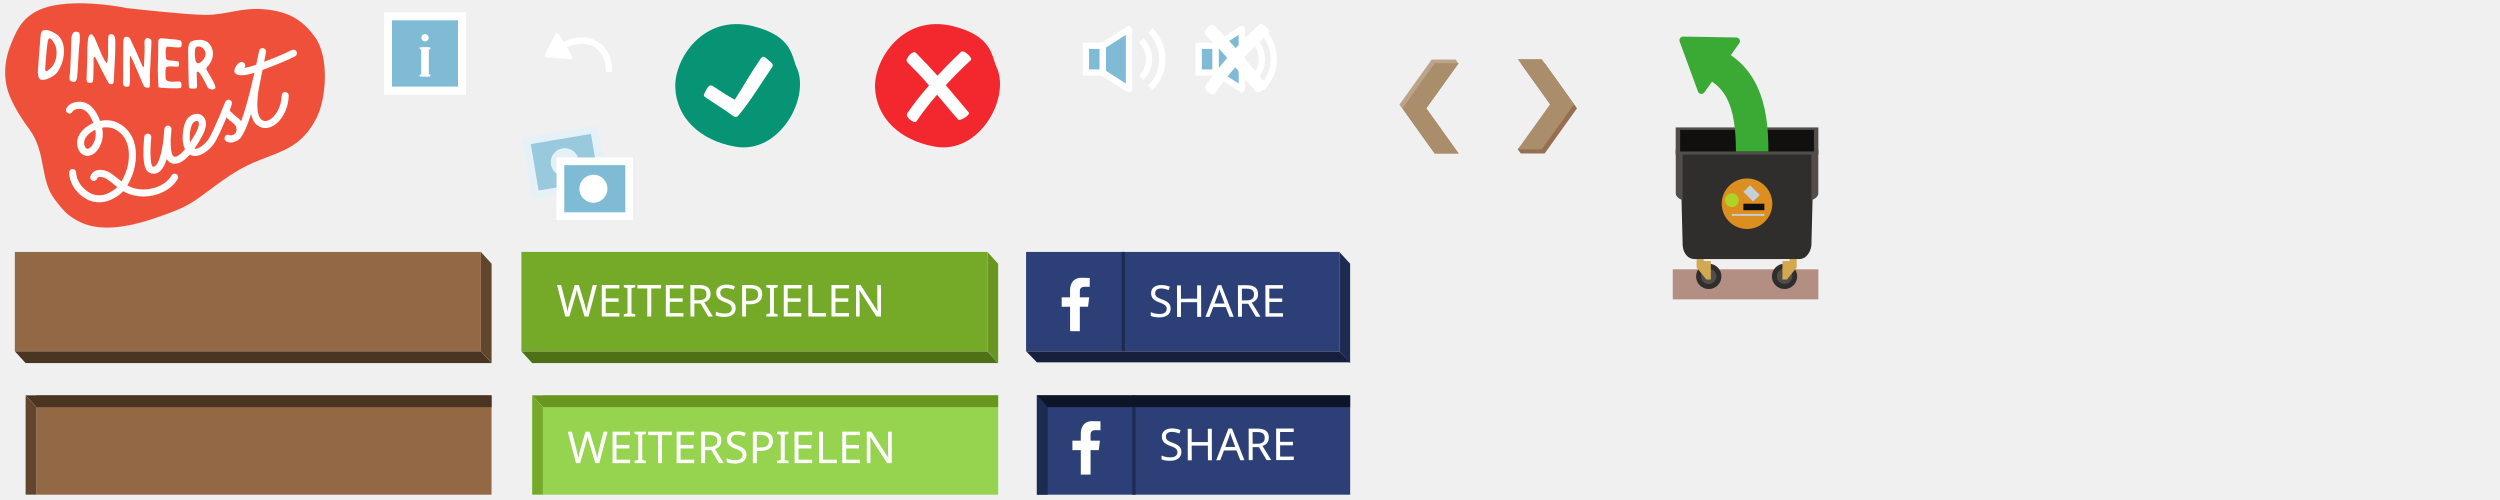
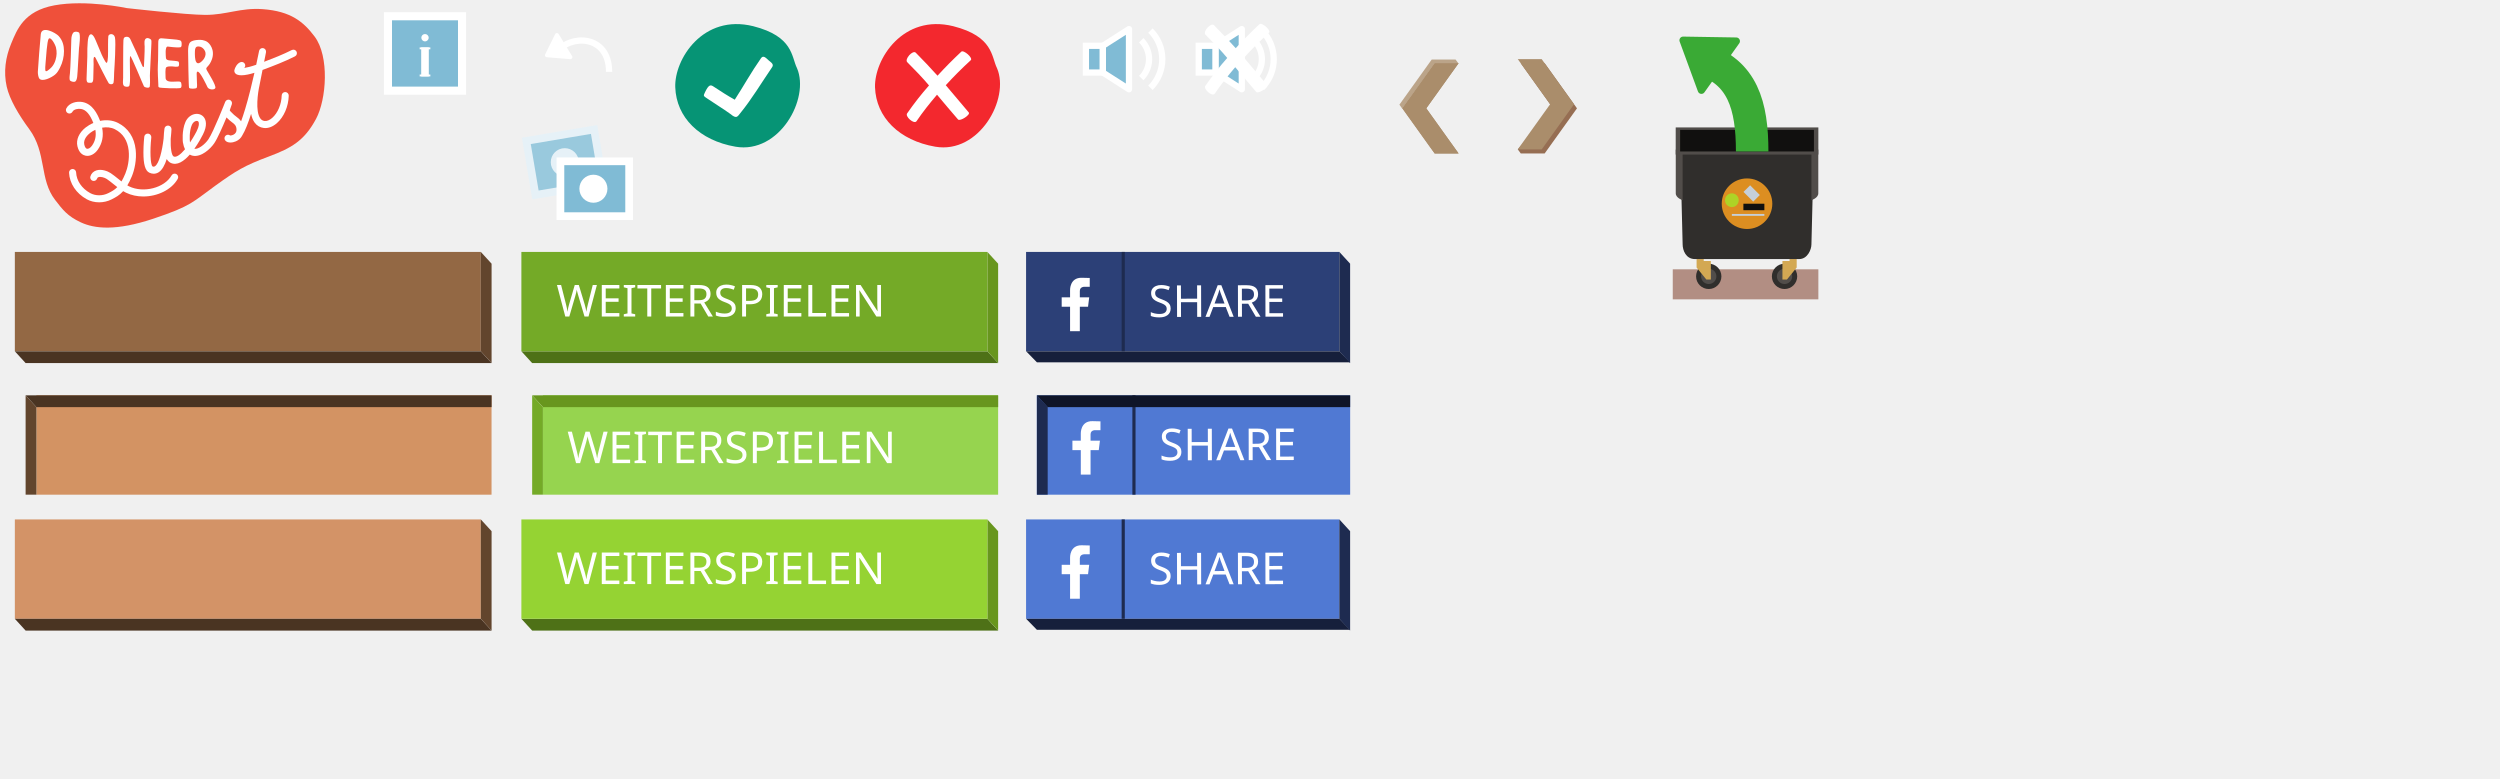
- <svg xmlns="http://www.w3.org/2000/svg" version="1.1" id="Layer_1" x="0px" y="0px" width="1000px" height="200px" viewBox="0 0 1000 200" enable-background="new 0 0 1000 200" xml:space="preserve">
+ <svg xmlns="http://www.w3.org/2000/svg" version="1.1" id="Layer_1" x="0px" y="0px" width="1000px" height="311.5px" viewBox="0 0 1000 311.5" enable-background="new 0 0 1000 311.5" xml:space="preserve">
  <g id="Ebene_1">
    <g id="Layer_3" display="none">
	</g>
    <g>
      <g>
        <path fill="#069475" d="M318.807,27.282c-2.3-4.6-1.396-12.7-17.5-16.8c-20.101-5-31.601,13.2-31.2,24.4     c0.4,12.1,9.7,21.3,24.104,23.8C311.706,61.682,324.007,39.482,318.807,27.282z" />
      </g>
      <path fill="#FFFFFF" d="M307.507,24.182c-1.2-1.1-2.2-2.2-3.104-0.9c-4,5.7-7,11.2-10.5,16.6c-2.896-1.6-5.5-3.3-8.396-5.2    c-1.301-0.9-2-0.9-3.5,2.2c-0.801,1.6-0.604,1.5,1,2.6c2.6,1.8,6.396,4.1,9,6c0.6,0.5,1.6,1.3,2.3,1.3c0.8,0,1.2-0.8,1.8-1.5    c4.7-5.8,8.3-11.9,12.604-18.2C309.706,25.782,308.706,25.182,307.507,24.182z" />
    </g>
    <g>
      <g>
        <path fill="#F3282E" d="M398.807,27.282c-2.3-4.6-1.4-12.7-17.5-16.8c-20.101-5-31.601,13.2-31.3,24.4     c0.396,12.1,9.699,21.3,24.1,23.8C391.706,61.682,404.007,39.482,398.807,27.282z" />
      </g>
-       <path fill="#FFFFFF" d="M366.607,48.482c2.5-3.7,5.3-7.2,8.2-10.6c2.5,3,5.8,6.9,8.399,9.9c0.801,0.9,5.101-1.9,4.301-2.8    c-2.801-3.3-6.4-7.6-9.2-10.9c3.2-3.5,6.5-6.8,10-10c1-0.9-2.9-4.3-3.8-3.4c-3.301,3.1-6.5,6.3-9.5,9.6    c-2.5-2.8-6.104-6.6-8.7-9.2c-1.2-1.2-4.601,2.6-3.4,3.8c2.7,2.7,6.304,6.4,8.7,9.3c-3.1,3.5-6,7.2-8.7,11.1    C361.807,46.482,365.607,49.882,366.607,48.482z" />
+       <path fill="#FFFFFF" d="M366.607,48.482c2.5-3.7,5.3-7.2,8.2-10.6c2.5,3,5.8,6.9,8.399,9.9c0.801,0.9,5.101-1.9,4.301-2.8    c-2.801-3.3-6.4-7.6-9.2-10.9c3.2-3.5,6.5-6.8,10-10c1-0.9-2.9-4.3-3.8-3.4c-3.301,3.1-6.5,6.3-9.5,9.6    c-2.5-2.8-6.104-6.6-8.7-9.2c-1.2-1.2-4.601,2.6-3.4,3.8c2.7,2.7,6.305,6.4,8.7,9.3c-3.1,3.5-6,7.2-8.7,11.1    C361.807,46.482,365.607,49.882,366.607,48.482z" />
    </g>
  </g>
  <g>
    <g>
      <g>
        <rect x="155.18" y="6.501" fill="#80BBD5" width="29.64" height="29.762" />
        <path fill="#FFFFFF" d="M183.2,8.12v26.523h-26.4V8.12H183.2 M186.439,4.882h-32.878v33h32.878V4.882L186.439,4.882z" />
      </g>
    </g>
    <rect x="168.476" y="18.964" fill="#FFFFFF" width="3.046" height="11.605" />
    <rect x="167.864" y="18.962" fill="#FFFFFF" width="4.277" height="0.761" />
    <rect x="167.864" y="29.807" fill="#FFFFFF" width="4.277" height="0.761" />
    <circle fill="#FFFFFF" cx="170" cy="15.082" r="1.469" />
  </g>
  <g>
    <path fill="none" stroke="#FFFFFF" stroke-width="2.5" d="M222.445,21.162c5.313-7.537,21.191-7.537,21.191,7.581" />
    <polygon fill="#FFFFFF" stroke="#FFFFFF" stroke-width="1.601" stroke-linejoin="round" points="228.157,22.865 218.779,22.093    222.775,14.021  " />
  </g>
  <g>
    <g>
      <g>
-         <rect x="212.162" y="53.912" transform="matrix(-0.9861 0.1664 -0.1664 -0.9861 459.4667 91.2652)" fill="#99C9DD" width="27.498" height="21.935" />
-         <path fill="#E6F1F7" d="M236.376,53.554l3.139,18.585l-24.071,4.064l-3.137-18.588L236.376,53.554 M238.903,50l-30.146,5.088     l4.163,24.669l30.148-5.092L238.903,50L238.903,50z" />
+         <rect x="212.15" y="53.911" transform="matrix(0.9861 -0.1664 0.1664 0.9861 -7.6464 38.4935)" fill="#99C9DD" width="27.499" height="21.936" />
+         <path fill="#E6F1F7" d="M236.376,53.554l3.139,18.585l-24.071,4.064l-3.137-18.588L236.376,53.554 M238.903,50l-30.146,5.088     l4.163,24.669l30.147-5.092L238.903,50L238.903,50z" />
      </g>
    </g>
    <circle fill="#E6F1F7" cx="225.911" cy="64.878" r="5.609" />
    <g>
      <g>
-         <rect x="224.164" y="64.525" fill="#80BBD5" width="27.489" height="21.933" />
-         <path fill="#FFFFFF" d="M250.115,66.067v18.85h-24.406v-18.85H250.115 M253.199,62.983h-30.577V88h30.577V62.983L253.199,62.983z     " />
+         <rect x="224.164" y="64.525" fill="#80BBD5" width="27.488" height="21.933" />
+         <path fill="#FFFFFF" d="M250.115,66.067v18.85h-24.405v-18.85H250.115 M253.199,62.983h-30.577V88h30.577V62.983L253.199,62.983z     " />
      </g>
    </g>
    <circle fill="#FFFFFF" cx="237.364" cy="75.492" r="5.611" />
  </g>
  <g>
    <g>
      <rect x="479.502" y="18.318" fill="#80BBD5" stroke="#FFFFFF" stroke-width="2.5" width="6.771" height="10.704" />
      <polygon fill="#80BBD5" stroke="#FFFFFF" stroke-width="2.5" stroke-linejoin="round" points="496.722,35.707 486.278,29.022     486.278,18.318 496.722,11.634   " />
    </g>
-     <path fill="none" stroke="#FFFFFF" stroke-width="2.501" d="M504.754,12.227c6.322,6.32,6.322,16.566,0,22.888" />
-     <path fill="none" stroke="#FFFFFF" stroke-width="2.5" d="M501.621,16.111c4.177,4.175,4.177,10.943,0,15.118" />
-   </g>
-   <g>
-     <g>
-       <g>
-         <path fill="#EF503A" d="M125.858,14.634c-4.457-5.932-9.543-10.158-20.821-10.975c-8.798-0.635-14.409,2.313-22.899,2.299     C74.45,5.943,50.684,3.231,50.684,3.231S34.47-0.224,21.736,2.141C9.52,4.414,6.807,11.839,4.483,17.406     C2.2,22.888,1.367,28.756,2.68,34.643c1.146,5.119,4.883,11.414,8.973,16.945c7.093,9.584,4.027,20.163,10.402,28.397     c3.006,3.884,4.902,6.448,10.229,8.938c5.511,2.572,14.052,3.559,29.05-1.445c15.461-5.156,15.766-6.729,24.787-13.199     c8.37-6.008,11.461-7.964,21.607-11.756c8.895-3.323,14.041-6.297,18.681-14.953C130.639,39.67,131.787,22.523,125.858,14.634z" />
-       </g>
-     </g>
-     <g>
-       <g>
-         <path fill="#FFFFFF" d="M70.559,69.629c-0.678-0.383-1.539-0.146-1.924,0.531c-2.848,5.023-11.277,7.184-17.021,4.369     c-0.229-0.113-0.453-0.238-0.68-0.363c0.604-1.004,1.207-2.203,1.814-3.665c1.034-2.489,1.979-6.593,1.521-10.649     c-0.552-4.906-2.979-8.594-7.021-10.666c-2.295-1.174-4.852-1.313-7.209-0.834c-1.125-2.916-3.084-6.844-7.107-7.549     c-2.329-0.401-5.279,0.35-6.416,2.565c-0.354,0.692-0.082,1.544,0.611,1.9c0.69,0.354,1.545,0.08,1.896-0.614     c0.473-0.914,2.148-1.288,3.419-1.069c1.965,0.341,3.521,2.124,4.896,5.606c-1.137,0.48-2.17,1.091-3.029,1.762     c-2.701,2.107-3.951,4.931-3.342,7.548c0.662,2.858,2.344,3.595,3.289,3.781c1.713,0.337,3.572-0.585,4.854-2.4     c1.822-2.579,2.402-5.533,1.738-8.81c1.738-0.304,3.549-0.171,5.111,0.628c3.203,1.64,5.055,4.489,5.502,8.468     c0.395,3.52-0.422,7.086-1.322,9.25c-0.531,1.275-1.039,2.309-1.541,3.16c-0.475-0.365-0.947-0.743-1.43-1.131     c-0.924-0.742-1.879-1.51-2.896-2.196c-1.197-0.812-3.732-1.765-5.791-1.068c-1.135,0.386-1.938,1.194-2.318,2.345     c-0.248,0.739,0.148,1.54,0.891,1.788c0.738,0.245,1.539-0.151,1.787-0.892c0.102-0.306,0.261-0.471,0.551-0.568     c0.871-0.295,2.439,0.15,3.303,0.734c0.917,0.619,1.787,1.318,2.705,2.057c0.498,0.402,1.002,0.805,1.521,1.202     c-1.106,1.137-2.248,1.72-3.578,2.397c-2.297,1.166-5.16,1.158-7.291-0.021c-3.363-1.859-5.459-4.955-5.607-8.279     c-0.03-0.778-0.709-1.391-1.473-1.347c-0.777,0.035-1.381,0.694-1.348,1.472c0.189,4.313,2.834,8.287,7.061,10.627     c1.486,0.82,3.221,1.232,4.979,1.232c1.705,0,3.429-0.389,4.962-1.168c1.584-0.805,3.114-1.588,4.646-3.303     c0.357,0.213,0.724,0.418,1.104,0.604c2.129,1.045,4.525,1.531,6.939,1.531c5.605,0,11.279-2.633,13.777-7.041     C71.475,70.875,71.239,70.014,70.559,69.629z M36.809,58.252c-0.705,0.999-1.538,1.352-2.006,1.26     c-0.469-0.092-0.861-0.691-1.084-1.648c-0.51-2.191,1.459-4.008,2.328-4.686c0.61-0.478,1.322-0.906,2.094-1.258     C38.561,54.309,38.119,56.397,36.809,58.252z" />
-         <path fill="#FFFFFF" d="M118.615,20.64c-0.351-0.696-1.196-0.975-1.896-0.623c-3.549,1.789-7.332,3.285-11.071,4.701l0.436-2.189     c0.131-0.656,0.232-1.205,0.314-1.617c0.147-0.766-0.351-1.506-1.112-1.654c-0.767-0.148-1.509,0.348-1.655,1.113l-0.095,0.477     c-0.161,0.818-0.53,2.65-1.052,5.053c-2.063,0.73-3.682,1.113-4.801,1.285c0.373-0.371,0.521-0.938,0.334-1.465     c-0.258-0.736-1.063-1.123-1.801-0.865c-1.398,0.492-2.252,2.211-2.461,3.178c-0.063,0.286-0.031,0.584,0.082,0.854     c0.383,0.895,1.408,1.229,2.719,1.229c1.535,0,3.461-0.455,5.219-1c-0.482,2.146-1.043,4.522-1.646,6.931     c-1.488,5.928-2.725,9.863-3.693,12.477c-0.602-0.881-1.371-1.454-2.008-1.932c-0.299-0.222-0.578-0.432-0.816-0.65     c-1.336-1.219-1.666-1.668-1.705-1.82c-0.002-0.115,0.15-0.516,0.275-0.834c0.16-0.422,0.363-0.943,0.563-1.62     c0.216-0.728-0.185-1.491-0.897-1.735c-0.715-0.245-1.494,0.12-1.771,0.824c-0.049,0.117-4.633,11.878-6.695,14.939     c-1.395,2.061-4.082,4.111-5.652,3.836c1.701-2.389,2.967-4.789,3.439-5.725c1.896-3.719,1.143-5.806,0.521-6.72     c-0.729-1.079-1.985-1.649-3.353-1.524c-1.764,0.16-3.357,1.393-4.156,3.215c-1.521,3.479-1.057,7.904-1.035,8.093     c0.001,0.022,0.006,0.047,0.014,0.069c0.186,1.146,0.479,2.053,0.84,2.771c-1.918,2.287-3.574,3.354-4.537,2.879     c-0.852-0.416-1.298-3.416-1.188-7.035c0.196-1.76,0.28-3.18,0.313-3.852c0.034-0.754-0.531-1.404-1.285-1.471     c-0.744-0.063-1.426,0.471-1.524,1.221c-0.107,0.851-0.271,2.309-0.335,3.973c-0.569,4.82-1.779,10.063-3.521,11.111     c-0.195,0.119-0.445,0.227-0.939,0.006c-0.836-0.832-1.055-6.197-0.469-11.542c0.084-0.776-0.476-1.474-1.25-1.558     c-0.769-0.086-1.474,0.474-1.56,1.248c-0.015,0.123-0.329,3.055-0.335,6.188c-0.018,4.898,0.721,7.43,2.376,8.203     c0.589,0.273,1.175,0.412,1.746,0.412c0.653,0,1.294-0.182,1.89-0.539c1.48-0.898,2.553-2.945,3.313-5.34     c0.393,0.671,0.893,1.195,1.521,1.508c2.604,1.281,5.375-0.646,7.696-3.285c0.394,0.221,0.78,0.357,1.146,0.439     c3.361,0.734,7.092-2.68,8.66-5.002c1.287-1.91,3.338-6.582,4.886-10.303c0.313,0.322,0.681,0.668,1.104,1.055     c0.34,0.31,0.688,0.57,1.027,0.826c0.979,0.733,1.688,1.26,1.85,2.634c0.066,0.624-0.027,1.138-0.287,1.56     c-0.146,0.197-0.262,0.334-0.356,0.428c-0.005,0.006-0.011,0.013-0.019,0.02c-0.024,0.021-0.047,0.043-0.066,0.06     c-0.649,0.542-1.479,0.664-1.803,0.631c-0.521-0.398-1.267-0.394-1.78,0.051c-0.591,0.507-0.655,1.4-0.146,1.989     c0.926,1.077,2.838,0.914,4.221,0.31c1.184-0.519,2.056-1.348,2.565-2.381c1.188-1.927,2.392-5.032,3.521-8.612     c0.281,1.396,0.738,2.544,1.371,3.432c0.912,1.283,2.209,2.051,3.75,2.221c1.711,0.19,3.549-0.49,5.176-1.912     c2.832-2.475,4.654-6.696,4.763-11.023c0.021-0.779-0.599-1.426-1.375-1.445c-0.015-0.002-0.022-0.002-0.034-0.002     c-0.768,0-1.396,0.611-1.41,1.377c-0.086,3.508-1.576,7.027-3.797,8.969c-1.023,0.896-2.096,1.331-3.014,1.232     c-0.745-0.084-1.307-0.416-1.756-1.049c-2.063-2.902-0.945-10.393-0.345-13.035c0.002-0.014,0.006-0.027,0.008-0.043l1.238-6.284     c4.332-1.623,8.783-3.32,12.983-5.439C118.686,22.185,118.967,21.337,118.615,20.64z M76.03,56.961     c-0.027-0.146-0.059-0.293-0.082-0.436c-0.034-0.379-0.34-3.974,0.818-6.617c0.463-1.055,1.271-1.486,1.826-1.537     c0.238-0.022,0.567,0.013,0.76,0.296c0.353,0.516,0.351,1.799-0.706,3.858C78.635,52.552,77.567,54.657,76.03,56.961z" />
-       </g>
-       <g>
-         <g>
-           <path fill="#FFFFFF" d="M16.321,13.591c-0.202,1.447-1.135,13.949-1.184,15.129c-0.027,0.672,0.162,2.166,0.584,2.699      c1.188,1.505,4.945-0.436,6.297-1.564c0.971-0.811,1.465-1.797,2.021-2.877c0.997-1.936,1.575-4.338,1.558-6.563      c-0.021-2.248-0.535-4.23-2.112-5.98C22.271,13.091,16.797,10.167,16.321,13.591z M22.221,23.962      c-0.348,1.176-0.879,2.176-1.688,3.029c-0.188,0.201-0.394,0.393-0.612,0.576c-0.396,0.33-1.324,1.203-1.672,0.834      c-0.313-0.32-0.064-2.746-0.021-3.188c0.215-2.34,0.578-8.83,1.242-9.676c0.836-1.074,2.647,2.301,2.918,3.469      C22.781,20.73,22.729,22.251,22.221,23.962z" />
-         </g>
-         <g>
-           <path fill="#FFFFFF" d="M31.526,12.966c-0.405-0.254-1.275-0.418-1.857-0.152c-0.764,0.344-1.141,1.748-1.148,3.115      c-0.021,2.438-0.338,11.293-0.543,13.342c-0.084,0.844-0.271,1.828-0.094,2.67c0.142,0.663,1.646,0.987,2.166,0.696      c0.605-0.341,0.764-1.454,0.836-2.062c0.203-1.719,0.52-8.914,0.723-11.406C31.604,19.169,32.43,13.531,31.526,12.966z" />
-         </g>
-         <g>
-           <path fill="#FFFFFF" d="M58.799,15.23c-1.39,0.281-0.963,2.371-0.938,3.357c0.05,1.977-0.249,7.102-0.271,7.666      c-0.031,0.719-0.276,0.813-0.629,0.166c-0.27-0.49-1.75-4.086-2.326-5.375c-0.451-1.006-1.91-4.018-2.141-4.605      c-0.16-0.424-0.451-1.045-0.775-1.363c-0.424-0.42-1.217-0.467-1.75-0.221c-0.082,0.041-0.15,0.086-0.211,0.135      c-0.313,0.26-0.334,0.672-0.392,1.135c-0.11,0.881-0.11,13.484-0.114,15.002c-0.002,0.826-0.158,1.649-0.023,2.475      c0.16,1,1.051,1.215,1.938,1.071c0.627-0.1,0.598-0.454,0.717-1.049c0.395-1.999-0.232-10.956,0.229-11.19      c0.381-0.191,5.15,11.591,5.434,12.035c0.205,0.323,0.532,0.449,0.909,0.528c0.575,0.123,1.382,0.213,1.472-0.52      c0.226-1.857-0.08-3.724,0.082-5.554c0.037-0.443,0.438-8.756,0.475-9.859c0.029-0.953,0.189-2.648,0.004-3.07      C60.291,15.566,59.27,15.134,58.799,15.23z" />
-         </g>
-         <g>
-           <path fill="#FFFFFF" d="M43.334,14.451c-0.172,0.834-0.111,6.111-0.111,6.111s0.074,4.287-0.534,4.557      c-0.283,0.125-0.871-1.025-0.871-1.025c-0.563-1.01-0.68-1.287-1.092-2.131c-0.406-0.824-1.674-4.125-2.053-4.883      c-0.213-0.428-1.332-3.826-2.504-3.322c-0.371,0.156-0.615,0.584-0.777,1.125c-0.338,1.125-0.322,2.742-0.387,3.436      c-0.133,1.416-0.012,2.895-0.078,4.32c-0.068,1.504-0.307,8.145-0.303,8.805c0.01,0.555-0.029,1.452,0.646,1.623      c0.323,0.079,0.874,0.04,1.247,0.033c0.803-0.024,0.789-1.607,0.789-1.607s0.141-5.303,0.139-5.785      c-0.002-0.357-0.107-2.129,0.055-2.631c0.063-0.205,0.281-0.453,0.495-0.24c0.179,0.176,0.327,0.504,0.433,0.732      c0.113,0.256,4.803,9.503,5.063,9.745c0.573,0.551,1.782,0.554,1.937-0.324c0.246-1.42,0.146-3.417,0.301-5.187      c0.041-0.443,0.717-10.816,0.242-12.855C45.564,13.226,43.559,13.376,43.334,14.451z" />
-         </g>
-         <g>
-           <path fill="#FFFFFF" d="M67.105,18.628c0.561,0.047,1.459,0.193,2.015,0.225c0,0,2.485,0.234,3.075,0.043      c0.541-0.176,0.459-0.996,0.468-1.453c0.005-0.379-0.058-0.76-0.306-1.08c-0.377-0.488-2.809-0.613-3.438-0.674      c-1.195-0.117-3.652-0.32-3.652-0.32c-0.486-0.07-1.207-0.15-1.592,0.225c-0.465,0.451-0.359,1.5-0.383,2.104      c-0.033,0.92,0,6.471-0.15,8.338c-0.145,1.707,0.16,7.353,0.197,7.942c0.023,0.484-0.125,0.576,0.242,0.963      c0.291,0.307,8.24,0.577,8.682,0.229c0.531-0.419,0.332-1.311,0.225-1.941c-0.146-0.857-1.441-0.592-2.107-0.595      c-1.086-0.007-3.07,0.292-3.852-0.643c-0.357-0.434-0.295-0.889-0.314-1.416c-0.025-0.627-0.16-3.15,0.252-3.602      c0.426-0.465,1.646-0.439,2.313-0.42c0.453,0.014,2.318,0.373,2.686-0.09c0.215-0.273,0.271-1.639-0.154-1.863      c-0.418-0.221-2.664-0.352-3.252-0.41c-0.846-0.078-1.709-0.184-1.707-1.242C66.346,22.453,65.879,18.525,67.105,18.628z" />
-         </g>
-         <g>
-           <path fill="#FFFFFF" d="M82.735,28.103c-0.357-0.723-0.311-0.811,0.229-1.414c0.354-0.4,0.703-0.766,0.98-1.232      c2.563-4.244,0.537-7.43-0.82-8.529c-1.313-1.057-3.146-0.986-3.146-0.986s-2.719-0.078-3.846,0.916      c-0.785,0.693-0.9,2.426-0.895,3.52c0.021,1.629,0.191,14.376,0.387,14.733c0.286,0.542,2.693,0.412,3.006,0.076      c0.321-0.359,0.157-2.014,0.157-2.014s-0.093-2.106-0.101-3.159c-0.004-0.395-0.094-1.125,0.23-1.326      c0.982-0.611,4.026,6.067,4.026,6.067c0.405,1.125,2.776,1.387,3.188,0.462C86.58,34.198,83.094,28.816,82.735,28.103z       M80.252,24.903c-1.656,1.231-2.129-0.548-2.25-2.026c-0.072-0.896-0.063-1.615-0.031-2.516c0.031-1.01,0.357-1.715,1.113-1.756      c0.188-0.008,1.412-0.221,2.518,1.162C83,21.517,81.866,23.703,80.252,24.903z" />
+     <path fill="none" stroke="#FFFFFF" stroke-width="2.501" d="M504.754,12.227c6.321,6.32,6.321,16.566,0,22.888" />
+     <path fill="none" stroke="#FFFFFF" stroke-width="2.5" d="M501.62,16.111c4.178,4.175,4.178,10.943,0,15.118" />
+   </g>
+   <g>
+     <g>
+       <g>
+         <path fill="#EF503A" d="M125.858,14.634c-4.457-5.932-9.543-10.158-20.82-10.975c-8.799-0.635-14.409,2.313-22.899,2.299     C74.45,5.943,50.684,3.231,50.684,3.231S34.47-0.224,21.736,2.141C9.52,4.414,6.807,11.839,4.483,17.406     C2.2,22.888,1.367,28.756,2.68,34.643c1.146,5.119,4.883,11.414,8.973,16.945c7.094,9.584,4.027,20.163,10.402,28.397     c3.006,3.884,4.902,6.448,10.229,8.938c5.511,2.572,14.052,3.559,29.05-1.445c15.461-5.156,15.766-6.729,24.787-13.199     c8.37-6.008,11.461-7.964,21.606-11.756c8.896-3.323,14.041-6.297,18.682-14.953C130.639,39.67,131.787,22.523,125.858,14.634z" />
+       </g>
+     </g>
+     <g>
+       <g>
+         <path fill="#FFFFFF" d="M70.559,69.629c-0.678-0.383-1.539-0.146-1.924,0.531c-2.848,5.023-11.277,7.184-17.021,4.369     c-0.229-0.113-0.452-0.238-0.68-0.363c0.604-1.004,1.207-2.203,1.814-3.665c1.034-2.489,1.979-6.593,1.521-10.649     c-0.552-4.906-2.979-8.594-7.021-10.666c-2.295-1.174-4.853-1.313-7.209-0.834c-1.125-2.916-3.084-6.844-7.107-7.549     c-2.329-0.401-5.279,0.35-6.416,2.565c-0.354,0.692-0.082,1.544,0.611,1.9c0.689,0.354,1.545,0.08,1.896-0.614     c0.474-0.914,2.148-1.288,3.419-1.069c1.966,0.341,3.521,2.124,4.896,5.606c-1.137,0.48-2.17,1.091-3.029,1.762     c-2.701,2.107-3.951,4.931-3.342,7.548c0.662,2.858,2.344,3.595,3.289,3.781c1.713,0.337,3.572-0.585,4.854-2.4     c1.822-2.579,2.402-5.533,1.738-8.81c1.738-0.304,3.549-0.171,5.111,0.628c3.203,1.64,5.055,4.489,5.502,8.468     c0.395,3.52-0.422,7.086-1.322,9.25c-0.531,1.275-1.039,2.309-1.541,3.16c-0.475-0.365-0.947-0.743-1.43-1.131     c-0.924-0.742-1.879-1.51-2.896-2.196c-1.196-0.812-3.731-1.765-5.791-1.068c-1.135,0.386-1.938,1.194-2.317,2.345     c-0.248,0.739,0.147,1.54,0.891,1.788c0.738,0.245,1.539-0.151,1.787-0.892c0.102-0.306,0.261-0.471,0.551-0.568     c0.871-0.295,2.439,0.15,3.303,0.734c0.917,0.619,1.787,1.318,2.705,2.057c0.498,0.402,1.002,0.805,1.521,1.202     c-1.106,1.137-2.248,1.72-3.578,2.397c-2.297,1.166-5.16,1.158-7.291-0.021c-3.363-1.859-5.459-4.955-5.607-8.279     c-0.029-0.778-0.709-1.391-1.473-1.347c-0.777,0.035-1.381,0.694-1.348,1.472c0.188,4.313,2.834,8.287,7.061,10.627     c1.486,0.82,3.221,1.232,4.979,1.232c1.705,0,3.429-0.389,4.962-1.168c1.584-0.805,3.113-1.588,4.646-3.303     c0.357,0.213,0.725,0.418,1.104,0.604c2.129,1.045,4.524,1.531,6.938,1.531c5.605,0,11.279-2.633,13.777-7.041     C71.475,70.875,71.239,70.014,70.559,69.629z M36.809,58.252c-0.705,0.999-1.538,1.352-2.006,1.26     c-0.469-0.092-0.861-0.691-1.084-1.648c-0.51-2.191,1.459-4.008,2.328-4.686c0.61-0.478,1.322-0.906,2.094-1.258     C38.561,54.309,38.119,56.397,36.809,58.252z" />
+         <path fill="#FFFFFF" d="M118.615,20.64c-0.351-0.696-1.195-0.975-1.896-0.623c-3.549,1.789-7.332,3.285-11.071,4.701l0.437-2.189     c0.131-0.656,0.231-1.205,0.313-1.617c0.147-0.766-0.351-1.506-1.111-1.654c-0.768-0.148-1.51,0.348-1.655,1.113l-0.095,0.477     c-0.161,0.818-0.53,2.65-1.053,5.053c-2.063,0.73-3.682,1.113-4.801,1.285c0.373-0.371,0.521-0.938,0.334-1.465     c-0.258-0.736-1.063-1.123-1.801-0.865c-1.398,0.492-2.252,2.211-2.461,3.178c-0.063,0.286-0.031,0.584,0.082,0.854     c0.383,0.895,1.408,1.229,2.719,1.229c1.535,0,3.461-0.455,5.219-1c-0.481,2.146-1.043,4.522-1.646,6.931     c-1.488,5.928-2.726,9.863-3.693,12.477c-0.602-0.881-1.371-1.454-2.008-1.932c-0.299-0.222-0.578-0.432-0.816-0.65     c-1.336-1.219-1.666-1.668-1.705-1.82c-0.002-0.115,0.15-0.516,0.275-0.834c0.16-0.422,0.363-0.943,0.563-1.62     c0.216-0.728-0.186-1.491-0.897-1.735c-0.715-0.245-1.494,0.12-1.771,0.824c-0.05,0.117-4.634,11.878-6.695,14.939     c-1.396,2.061-4.082,4.111-5.652,3.836c1.701-2.389,2.967-4.789,3.439-5.725c1.896-3.719,1.143-5.806,0.521-6.72     c-0.729-1.079-1.984-1.649-3.353-1.524c-1.765,0.16-3.357,1.393-4.156,3.215c-1.521,3.479-1.057,7.904-1.035,8.093     c0.001,0.022,0.006,0.047,0.015,0.069c0.186,1.146,0.479,2.053,0.84,2.771c-1.918,2.287-3.574,3.354-4.537,2.879     c-0.853-0.416-1.298-3.416-1.188-7.035c0.196-1.76,0.28-3.18,0.313-3.852c0.034-0.754-0.531-1.404-1.285-1.471     c-0.744-0.063-1.426,0.471-1.524,1.221c-0.106,0.851-0.271,2.309-0.335,3.973c-0.568,4.82-1.778,10.063-3.521,11.111     c-0.195,0.119-0.445,0.227-0.939,0.006c-0.836-0.832-1.055-6.197-0.469-11.542c0.084-0.776-0.476-1.474-1.25-1.558     c-0.769-0.086-1.474,0.474-1.56,1.248c-0.016,0.123-0.329,3.055-0.335,6.188c-0.019,4.898,0.721,7.43,2.376,8.203     c0.589,0.273,1.175,0.412,1.746,0.412c0.652,0,1.294-0.182,1.89-0.539c1.479-0.898,2.553-2.945,3.313-5.34     c0.394,0.671,0.894,1.195,1.521,1.508c2.604,1.281,5.375-0.646,7.696-3.285c0.394,0.221,0.779,0.357,1.146,0.439     c3.361,0.734,7.092-2.68,8.66-5.002c1.287-1.91,3.338-6.582,4.886-10.303c0.313,0.322,0.682,0.668,1.104,1.055     c0.34,0.31,0.688,0.57,1.026,0.826c0.979,0.733,1.688,1.26,1.851,2.634c0.065,0.624-0.027,1.138-0.287,1.56     c-0.146,0.197-0.262,0.334-0.356,0.428c-0.005,0.006-0.011,0.013-0.019,0.02c-0.024,0.021-0.047,0.043-0.066,0.06     c-0.648,0.542-1.479,0.664-1.803,0.631c-0.521-0.398-1.267-0.394-1.78,0.051c-0.591,0.507-0.654,1.4-0.146,1.989     c0.926,1.077,2.838,0.914,4.221,0.31c1.185-0.519,2.056-1.348,2.565-2.381c1.188-1.927,2.392-5.032,3.521-8.612     c0.281,1.396,0.738,2.544,1.371,3.432c0.912,1.283,2.209,2.051,3.75,2.221c1.711,0.19,3.549-0.49,5.176-1.912     c2.832-2.475,4.654-6.696,4.764-11.023c0.021-0.779-0.6-1.426-1.375-1.445c-0.016-0.002-0.022-0.002-0.034-0.002     c-0.769,0-1.396,0.611-1.41,1.377c-0.086,3.508-1.576,7.027-3.797,8.969c-1.023,0.896-2.096,1.331-3.015,1.232     c-0.744-0.084-1.307-0.416-1.756-1.049c-2.063-2.902-0.944-10.393-0.345-13.035c0.002-0.014,0.006-0.027,0.008-0.043l1.238-6.284     c4.332-1.623,8.783-3.32,12.983-5.439C118.686,22.185,118.967,21.337,118.615,20.64z M76.03,56.961     c-0.026-0.146-0.059-0.293-0.082-0.436c-0.033-0.379-0.34-3.974,0.818-6.617c0.463-1.055,1.271-1.486,1.826-1.537     c0.238-0.022,0.567,0.013,0.76,0.296c0.354,0.516,0.352,1.799-0.706,3.858C78.635,52.552,77.567,54.657,76.03,56.961z" />
+       </g>
+       <g>
+         <g>
+           <path fill="#FFFFFF" d="M16.321,13.591c-0.201,1.447-1.135,13.949-1.184,15.129c-0.027,0.672,0.162,2.166,0.584,2.699      c1.188,1.505,4.945-0.436,6.297-1.564c0.971-0.811,1.465-1.797,2.021-2.877c0.997-1.936,1.574-4.338,1.558-6.563      c-0.021-2.248-0.535-4.23-2.112-5.98C22.271,13.091,16.797,10.167,16.321,13.591z M22.221,23.962      c-0.348,1.176-0.879,2.176-1.688,3.029c-0.188,0.201-0.395,0.393-0.612,0.576c-0.396,0.33-1.324,1.203-1.672,0.834      c-0.313-0.32-0.064-2.746-0.021-3.188c0.215-2.34,0.578-8.83,1.242-9.676c0.836-1.074,2.647,2.301,2.918,3.469      C22.781,20.73,22.729,22.251,22.221,23.962z" />
+         </g>
+         <g>
+           <path fill="#FFFFFF" d="M31.526,12.966c-0.404-0.254-1.274-0.418-1.856-0.152c-0.765,0.344-1.142,1.748-1.148,3.115      c-0.021,2.438-0.338,11.293-0.543,13.342c-0.084,0.844-0.271,1.828-0.094,2.67c0.142,0.663,1.646,0.987,2.166,0.696      c0.604-0.341,0.764-1.454,0.836-2.062c0.203-1.719,0.52-8.914,0.723-11.406C31.604,19.169,32.43,13.531,31.526,12.966z" />
+         </g>
+         <g>
+           <path fill="#FFFFFF" d="M58.799,15.23c-1.39,0.281-0.963,2.371-0.938,3.357c0.051,1.977-0.249,7.102-0.271,7.666      c-0.031,0.719-0.276,0.813-0.629,0.166c-0.271-0.49-1.75-4.086-2.326-5.375c-0.451-1.006-1.91-4.018-2.141-4.605      c-0.16-0.424-0.451-1.045-0.775-1.363c-0.424-0.42-1.217-0.467-1.75-0.221c-0.082,0.041-0.15,0.086-0.211,0.135      c-0.313,0.26-0.334,0.672-0.392,1.135c-0.11,0.881-0.11,13.484-0.114,15.002c-0.002,0.826-0.158,1.649-0.023,2.475      c0.16,1,1.051,1.215,1.938,1.071c0.627-0.1,0.598-0.454,0.717-1.049c0.395-1.999-0.232-10.956,0.229-11.19      c0.382-0.191,5.15,11.591,5.435,12.035c0.205,0.323,0.532,0.449,0.909,0.528c0.574,0.123,1.382,0.213,1.472-0.52      c0.226-1.857-0.08-3.724,0.082-5.554c0.037-0.443,0.438-8.756,0.475-9.859c0.029-0.953,0.189-2.648,0.004-3.07      C60.291,15.566,59.27,15.134,58.799,15.23z" />
+         </g>
+         <g>
+           <path fill="#FFFFFF" d="M43.334,14.451c-0.172,0.834-0.111,6.111-0.111,6.111s0.074,4.287-0.534,4.557      c-0.283,0.125-0.871-1.025-0.871-1.025c-0.563-1.01-0.68-1.287-1.092-2.131c-0.406-0.824-1.674-4.125-2.053-4.883      c-0.213-0.428-1.332-3.826-2.504-3.322c-0.371,0.156-0.615,0.584-0.777,1.125c-0.338,1.125-0.322,2.742-0.387,3.436      c-0.133,1.416-0.012,2.895-0.078,4.32c-0.068,1.504-0.307,8.145-0.303,8.805c0.01,0.555-0.029,1.452,0.646,1.623      c0.323,0.079,0.874,0.04,1.247,0.033c0.803-0.024,0.789-1.607,0.789-1.607s0.141-5.303,0.139-5.785      c-0.002-0.357-0.106-2.129,0.056-2.631c0.063-0.205,0.28-0.453,0.495-0.24c0.179,0.176,0.326,0.504,0.433,0.732      c0.113,0.256,4.803,9.503,5.063,9.745c0.572,0.551,1.781,0.554,1.937-0.324c0.246-1.42,0.146-3.417,0.301-5.187      c0.041-0.443,0.717-10.816,0.242-12.855C45.564,13.226,43.559,13.376,43.334,14.451z" />
+         </g>
+         <g>
+           <path fill="#FFFFFF" d="M67.105,18.628c0.562,0.047,1.459,0.193,2.016,0.225c0,0,2.484,0.234,3.074,0.043      c0.541-0.176,0.459-0.996,0.469-1.453c0.005-0.379-0.059-0.76-0.307-1.08c-0.377-0.488-2.809-0.613-3.438-0.674      c-1.195-0.117-3.652-0.32-3.652-0.32c-0.486-0.07-1.207-0.15-1.592,0.225c-0.465,0.451-0.359,1.5-0.383,2.104      c-0.033,0.92,0,6.471-0.15,8.338c-0.145,1.707,0.16,7.353,0.197,7.942c0.022,0.484-0.125,0.576,0.242,0.963      c0.291,0.307,8.239,0.577,8.682,0.229c0.531-0.419,0.332-1.311,0.225-1.941c-0.146-0.857-1.44-0.592-2.106-0.595      c-1.086-0.007-3.07,0.292-3.853-0.643c-0.356-0.434-0.295-0.889-0.313-1.416c-0.025-0.627-0.16-3.15,0.252-3.602      c0.426-0.465,1.646-0.439,2.313-0.42c0.453,0.014,2.318,0.373,2.687-0.09c0.215-0.273,0.271-1.639-0.154-1.863      c-0.418-0.221-2.664-0.352-3.252-0.41c-0.846-0.078-1.709-0.184-1.707-1.242C66.346,22.453,65.879,18.525,67.105,18.628z" />
+         </g>
+         <g>
+           <path fill="#FFFFFF" d="M82.735,28.103c-0.356-0.723-0.311-0.811,0.229-1.414c0.354-0.4,0.703-0.766,0.979-1.232      c2.563-4.244,0.537-7.43-0.819-8.529c-1.313-1.057-3.146-0.986-3.146-0.986s-2.719-0.078-3.846,0.916      c-0.785,0.693-0.9,2.426-0.896,3.52c0.021,1.629,0.191,14.376,0.388,14.733c0.286,0.542,2.692,0.412,3.006,0.076      c0.321-0.359,0.157-2.014,0.157-2.014s-0.094-2.106-0.102-3.159c-0.004-0.395-0.094-1.125,0.23-1.326      c0.981-0.611,4.025,6.067,4.025,6.067c0.405,1.125,2.776,1.387,3.188,0.462C86.58,34.198,83.094,28.816,82.735,28.103z       M80.252,24.903c-1.656,1.231-2.129-0.548-2.25-2.026c-0.072-0.896-0.063-1.615-0.031-2.516c0.031-1.01,0.357-1.715,1.113-1.756      c0.188-0.008,1.412-0.221,2.518,1.162C83,21.517,81.866,23.703,80.252,24.903z" />
        </g>
      </g>
    </g>
  </g>
  <g>
    <rect x="410.429" y="100.771" fill="#2C4077" width="125.344" height="39.75" />
    <polyline fill="#161F3B" points="540.048,144.928 414.769,144.928 410.46,140.52 535.773,140.52  " />
    <g>
      <text transform="matrix(1 -0.0027 0.0027 1 459.4124 126.8027)" fill="#FFFFFF" font-family="'CooperBT-Medium'" font-size="17.662">SHARE</text>
    </g>
-     <path fill="#FFFFFF" d="M433.943,114.716h1.955v-3.528c-0.785-0.021-1.816-0.051-3.168-0.08c-4.883-0.104-4.703,4.918-4.703,4.918   v2.894h-3.354v3.771h3.354v9.793h3.906v-9.793h3.283l0.469-3.771h-3.752v-2.534C431.933,114.545,433.943,114.716,433.943,114.716z" />
-     <rect x="448.656" y="100.771" fill="#1E2B50" width="1.266" height="39.748" />
+     <path fill="#FFFFFF" d="M433.943,114.716h1.955v-3.528c-0.785-0.021-1.816-0.051-3.168-0.08c-4.883-0.104-4.703,4.918-4.703,4.918   v2.895h-3.354v3.771h3.354v9.793h3.906v-9.793h3.283l0.469-3.771h-3.752v-2.533C431.933,114.545,433.943,114.716,433.943,114.716z" />
+     <rect x="448.656" y="100.771" fill="#1E2B50" width="1.267" height="39.748" />
    <polygon fill="#1E2B50" points="540.048,145.229 535.74,140.52 535.74,100.771 540.048,105.475  " />
  </g>
  <g>
-     <rect x="5.937" y="100.771" fill="#936844" width="186.393" height="39.746" />
+     <rect x="5.937" y="100.771" fill="#936844" width="186.394" height="39.746" />
    <polygon fill="#4A3422" points="196.634,145.229 10.245,145.229 5.937,140.52 192.325,140.52  " />
    <polygon fill="#62452D" points="196.634,145.229 192.325,140.52 192.325,100.771 196.634,105.475  " />
  </g>
  <g>
    <rect x="217.171" y="158.125" fill="#96D44F" width="182.08" height="39.748" />
    <polygon fill="#68961E" points="212.863,158.135 399.251,158.135 399.251,162.846 217.171,162.846  " />
    <polygon fill="#74AA27" points="212.863,158.135 217.171,162.846 217.171,197.873 212.863,197.873  " />
    <text transform="matrix(1 0 0 1 226.8748 185.2656)" fill="#FFFFFF" font-family="'CooperBT-Medium'" font-size="17.662">WEITERSPIELEN</text>
  </g>
  <g>
    <polygon fill="#4E7117" points="399.251,145.229 212.863,145.229 208.554,140.52 394.943,140.52  " />
    <polygon fill="#68961E" points="399.251,145.229 394.943,140.52 394.943,100.771 399.251,105.475  " />
    <rect x="208.554" y="100.771" fill="#74AA27" width="186.389" height="39.746" />
    <text transform="matrix(1 0 0 1 222.5667 126.6152)" fill="#FFFFFF" font-family="'CooperBT-Medium'" font-size="17.662">WEITERSPIELEN</text>
  </g>
  <g>
-     <rect x="14.537" y="158.125" fill="#936844" width="182.08" height="39.748" />
+     <rect x="14.537" y="158.125" fill="#D39363" width="182.08" height="39.748" />
    <polygon fill="#62452D" points="10.245,158.135 14.554,162.846 14.554,197.873 10.245,197.873  " />
    <polygon fill="#4A3422" points="196.634,162.846 14.554,162.846 10.245,158.135 196.634,158.135  " />
  </g>
  <g>
-     <rect x="414.72" y="158.125" fill="#2C4077" width="125.344" height="39.75" />
+     <rect x="414.72" y="158.125" fill="#5079D3" width="125.344" height="39.75" />
    <g>
      <text transform="matrix(1 -0.0027 0.0027 1 463.7039 184.1572)" fill="#FFFFFF" font-family="'CooperBT-Medium'" font-size="17.662">SHARE</text>
    </g>
    <path fill="#FFFFFF" d="M438.234,172.068h1.955v-3.529c-0.785-0.023-1.816-0.049-3.168-0.08c-4.883-0.107-4.703,4.918-4.703,4.918   v2.891h-3.354v3.773h3.354v9.793h3.906v-9.793h3.283l0.469-3.773h-3.752v-2.533C436.224,171.898,438.234,172.068,438.234,172.068z" />
-     <rect x="452.948" y="158.125" fill="#1E2B50" width="1.266" height="39.748" />
+     <rect x="452.948" y="158.125" fill="#1E2B50" width="1.267" height="39.748" />
    <polygon fill="#1E2B50" points="419.073,197.873 414.769,197.873 414.769,158.135 419.073,162.838  " />
    <polygon fill="#0F1528" points="414.769,158.145 540.064,158.145 540.064,162.855 419.073,162.855  " />
  </g>
  <g>
    <g>
-       <rect x="434.371" y="18.319" fill="#80BBD5" stroke="#FFFFFF" stroke-width="2.5" width="6.774" height="10.703" />
+       <rect x="434.37" y="18.319" fill="#80BBD5" stroke="#FFFFFF" stroke-width="2.5" width="6.774" height="10.703" />
      <polygon fill="#80BBD5" stroke="#FFFFFF" stroke-width="2.5" stroke-linejoin="round" points="451.594,35.707 441.15,29.022     441.15,18.319 451.594,11.634   " />
    </g>
-     <path fill="none" stroke="#FFFFFF" stroke-width="2.5" d="M460.177,12.227c6.317,6.32,6.317,16.566,0,22.887" />
-     <path fill="none" stroke="#FFFFFF" stroke-width="2.5" d="M456.492,16.111c4.178,4.175,4.178,10.944,0,15.118" />
-   </g>
-   <g>
-     <path fill="#FFFFFF" d="M485.892,37.479c2.5-3.701,5.3-7.201,8.2-10.601c2.5,3,5.8,6.899,8.396,9.899   c0.803,0.9,5.103-1.899,4.303-2.799c-2.803-3.301-6.399-7.601-9.199-10.9c3.199-3.5,6.499-6.801,9.999-10c1-0.9-2.9-4.3-3.8-3.4   c-3.303,3.1-6.5,6.3-9.5,9.599c-2.5-2.799-6.104-6.599-8.699-9.199c-1.2-1.2-4.604,2.6-3.4,3.8c2.7,2.7,6.301,6.399,8.7,9.3   c-3.101,3.5-6,7.2-8.7,11.1C481.092,35.479,484.892,38.879,485.892,37.479z" />
-   </g>
-   <polygon fill="#AA8D6B" points="583.432,25.285 573.866,25.285 560.946,43.333 573.866,61.379 583.432,61.379 570.508,43.333 " />
-   <g>
-     <polygon fill="#966E53" points="617.868,25.285 608.307,25.285 621.231,43.332 607.118,59.754 608.307,61.379 617.868,61.379    630.793,43.332  " />
-     <polygon fill="#AA8D6B" points="616.682,23.66 607.118,23.66 620.043,41.707 607.118,59.754 616.682,59.754 629.606,41.707  " />
-   </g>
-   <polygon fill="#BBA489" points="572.682,59.912 572.704,59.912 560.946,43.49 573.868,25.442 583.432,25.442 582.243,23.817   572.682,23.817 559.758,41.865 " />
-   <polygon fill="#AA8D6B" points="583.432,25.285 573.866,25.285 560.946,43.333 573.866,61.379 583.432,61.379 570.508,43.333 " />
-   <g>
-     <rect x="669.1" y="107.721" fill="#B28E83" width="58.243" height="12.02" />
-     <g>
-       <g>
-         <circle fill="#302E2C" cx="683.498" cy="110.547" r="5.067" />
-         <circle fill="#514D4A" cx="683.498" cy="110.547" r="3.063" />
-         <polygon fill="#D3A853" points="678.638,103.631 678.638,107.016 682.54,111.811 684.341,111.811 684.341,104.408      681.49,104.408 681.49,103.631    " />
-         <circle fill="#302E2C" cx="713.816" cy="110.547" r="5.067" />
+     <path fill="none" stroke="#FFFFFF" stroke-width="2.5" d="M460.177,12.227c6.316,6.32,6.316,16.566,0,22.887" />
+     <path fill="none" stroke="#FFFFFF" stroke-width="2.5" d="M456.491,16.111c4.179,4.175,4.179,10.944,0,15.118" />
+   </g>
+   <g>
+     <path fill="#FFFFFF" d="M485.892,37.479c2.5-3.701,5.3-7.201,8.2-10.601c2.5,3,5.8,6.899,8.396,9.899   c0.804,0.9,5.104-1.899,4.304-2.799c-2.804-3.301-6.399-7.601-9.199-10.9c3.199-3.5,6.499-6.801,9.999-10c1-0.9-2.9-4.3-3.8-3.4   c-3.304,3.1-6.5,6.3-9.5,9.599c-2.5-2.799-6.104-6.599-8.699-9.199c-1.2-1.2-4.604,2.6-3.4,3.8c2.7,2.7,6.301,6.399,8.7,9.3   c-3.101,3.5-6,7.2-8.7,11.1C481.092,35.479,484.892,38.879,485.892,37.479z" />
+   </g>
+   <polygon fill="#AA8D6B" points="583.432,25.285 573.865,25.285 560.946,43.333 573.865,61.379 583.432,61.379 570.508,43.333 " />
+   <g>
+     <polygon fill="#966E53" points="617.867,25.285 608.307,25.285 621.231,43.332 607.117,59.754 608.307,61.379 617.867,61.379    630.793,43.332  " />
+     <polygon fill="#AA8D6B" points="616.682,23.66 607.117,23.66 620.043,41.707 607.117,59.754 616.682,59.754 629.606,41.707  " />
+   </g>
+   <polygon fill="#BBA489" points="572.682,59.912 572.703,59.912 560.946,43.49 573.867,25.442 583.432,25.442 582.242,23.817   572.682,23.817 559.758,41.865 " />
+   <polygon fill="#AA8D6B" points="583.432,25.285 573.865,25.285 560.946,43.333 573.865,61.379 583.432,61.379 570.508,43.333 " />
+   <g>
+     <rect x="669.1" y="107.721" fill="#B28E83" width="58.243" height="12.021" />
+     <g>
+       <g>
+         <circle fill="#302E2C" cx="683.497" cy="110.547" r="5.066" />
+         <circle fill="#514D4A" cx="683.497" cy="110.547" r="3.063" />
+         <polygon fill="#D3A853" points="678.638,103.631 678.638,107.016 682.539,111.811 684.341,111.811 684.341,104.408      681.49,104.408 681.49,103.631    " />
+         <circle fill="#302E2C" cx="713.816" cy="110.547" r="5.066" />
        <circle fill="#514D4A" cx="713.816" cy="110.547" r="3.063" />
-         <polygon fill="#D3A853" points="718.676,103.631 718.676,107.016 714.774,111.811 712.973,111.811 712.973,104.408      715.824,104.408 715.824,103.631    " />
-       </g>
-       <path fill="#302E2C" d="M724.57,97.753c0,2.082-1.569,5.877-4.903,5.877s-38,0-41.667,0s-4.947-3.544-4.947-5.877    c0-2.334-1-38.416-1-38.416h53.518C725.57,59.337,724.57,95.669,724.57,97.753z" />
+         <polygon fill="#D3A853" points="718.676,103.631 718.676,107.016 714.774,111.811 712.973,111.811 712.973,104.408      715.823,104.408 715.823,103.631    " />
+       </g>
+       <path fill="#302E2C" d="M724.57,97.753c0,2.082-1.568,5.877-4.903,5.877c-3.334,0-38,0-41.666,0c-3.668,0-4.947-3.544-4.947-5.877    c0-2.334-1-38.416-1-38.416h53.518C725.57,59.337,724.57,95.669,724.57,97.753z" />
      <path fill="#302E2C" d="M714.43,105.479" />
      <rect x="670.279" y="50.969" fill="#514D4A" width="57.064" height="10.858" />
      <path fill="#514D4A" d="M727.32,77.335c0,1.875-2.75,2.75-2.75,2.75V59.833h2.75C727.32,59.833,727.32,75.46,727.32,77.335z" />
      <path fill="#514D4A" d="M670.302,77.335c0,1.875,2.75,2.75,2.75,2.75V59.833h-2.75C670.302,59.833,670.302,75.46,670.302,77.335z" />
      <rect x="672.052" y="51.96" fill="#11100F" width="53.518" height="8.627" />
      <g>
        <circle fill="#DC8E21" cx="698.811" cy="81.484" r="10.114" />
-         <circle fill="#AED326" cx="692.748" cy="80.085" r="2.75" />
-         <rect x="698.748" y="74.586" transform="matrix(0.707 -0.7072 0.7072 0.707 150.6042 518.168)" fill="#C5CFD9" width="3.75" height="5.501" />
+         <circle fill="#AED326" cx="692.747" cy="80.085" r="2.75" />
+         <rect x="698.761" y="74.614" transform="matrix(-0.707 0.7072 -0.7072 -0.707 1250.726 -363.4064)" fill="#C5CFD9" width="3.75" height="5.501" />
        <rect x="697.353" y="81.484" fill="#11100F" width="8.396" height="2.602" />
-         <rect x="692.748" y="85.585" fill="#C5CFD9" width="13" height="0.75" />
-       </g>
-     </g>
-   </g>
-   <g>
-     <path fill="none" stroke="#3AAA35" stroke-width="13" stroke-linejoin="round" d="M700.867,60.587   c0-18.359-3.782-31.833-20.35-37.015" />
-     <polygon fill="#3AAA35" stroke="#3AAA35" stroke-width="2.952" stroke-linejoin="round" points="680.57,36.082 673.248,16.111    694.503,16.462  " />
+         <rect x="692.747" y="85.585" fill="#C5CFD9" width="13" height="0.75" />
+       </g>
+     </g>
+   </g>
+   <g>
+     <path fill="none" stroke="#3AAA35" stroke-width="13" stroke-linejoin="round" d="M700.866,60.587   c0-18.359-3.781-31.833-20.35-37.015" />
+     <polygon fill="#3AAA35" stroke="#3AAA35" stroke-width="2.952" stroke-linejoin="round" points="680.57,36.082 673.247,16.111    694.503,16.462  " />
+   </g>
+   <g>
+     <rect x="5.937" y="207.771" fill="#D39367" width="186.394" height="39.746" />
+     <polygon fill="#4A3422" points="196.634,252.229 10.245,252.229 5.937,247.52 192.325,247.52  " />
+     <polygon fill="#62452D" points="196.634,252.229 192.325,247.52 192.325,207.771 196.634,212.475  " />
+   </g>
+   <g>
+     <polygon fill="#4E7117" points="399.251,252.229 212.862,252.229 208.553,247.52 394.942,247.52  " />
+     <polygon fill="#68961E" points="399.251,252.229 394.942,247.52 394.942,207.771 399.251,212.475  " />
+     <rect x="208.553" y="207.771" fill="#95D333" width="186.389" height="39.746" />
+     <text transform="matrix(1 0 0 1 222.5662 233.6152)" fill="#FFFFFF" font-family="'CooperBT-Medium'" font-size="17.662">WEITERSPIELEN</text>
+   </g>
+   <g>
+     <rect x="410.428" y="207.771" fill="#5079D3" width="125.344" height="39.75" />
+     <polyline fill="#161F3B" points="540.048,251.928 414.768,251.928 410.46,247.52 535.773,247.52  " />
+     <g>
+       <text transform="matrix(1 -0.0027 0.0027 1 459.4119 233.8027)" fill="#FFFFFF" font-family="'CooperBT-Medium'" font-size="17.662">SHARE</text>
+     </g>
+     <path fill="#FFFFFF" d="M433.942,221.716h1.955v-3.528c-0.785-0.021-1.816-0.051-3.168-0.08c-4.883-0.104-4.703,4.918-4.703,4.918   v2.895h-3.354v3.771h3.354v9.793h3.906v-9.793h3.283l0.469-3.771h-3.752v-2.533C431.932,221.545,433.942,221.716,433.942,221.716z" />
+     <rect x="448.655" y="207.771" fill="#1E2B50" width="1.267" height="39.748" />
+     <polygon fill="#1E2B50" points="540.048,252.229 535.74,247.52 535.74,207.771 540.048,212.475  " />
  </g>
</svg>
